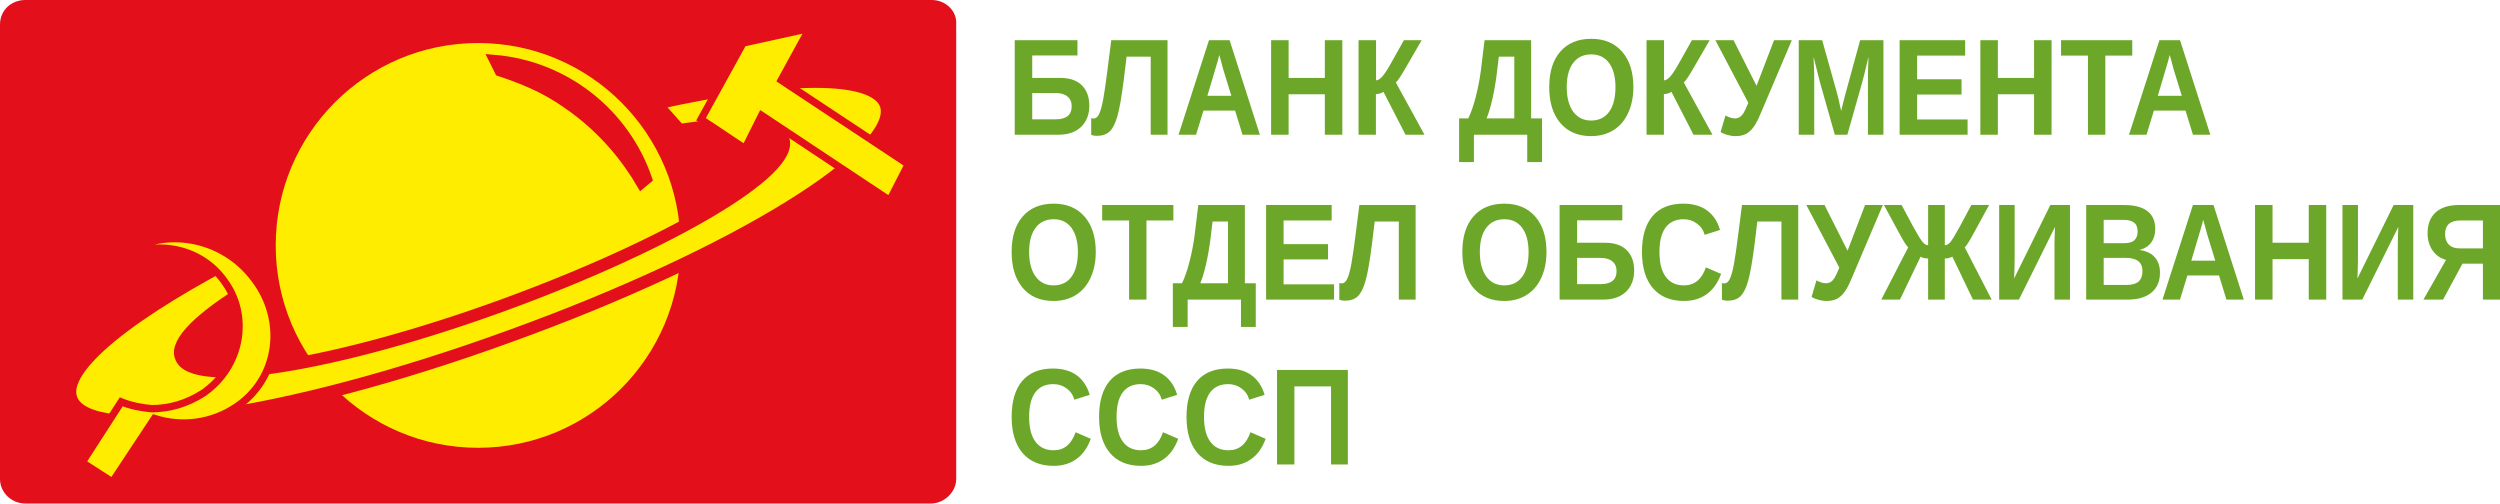
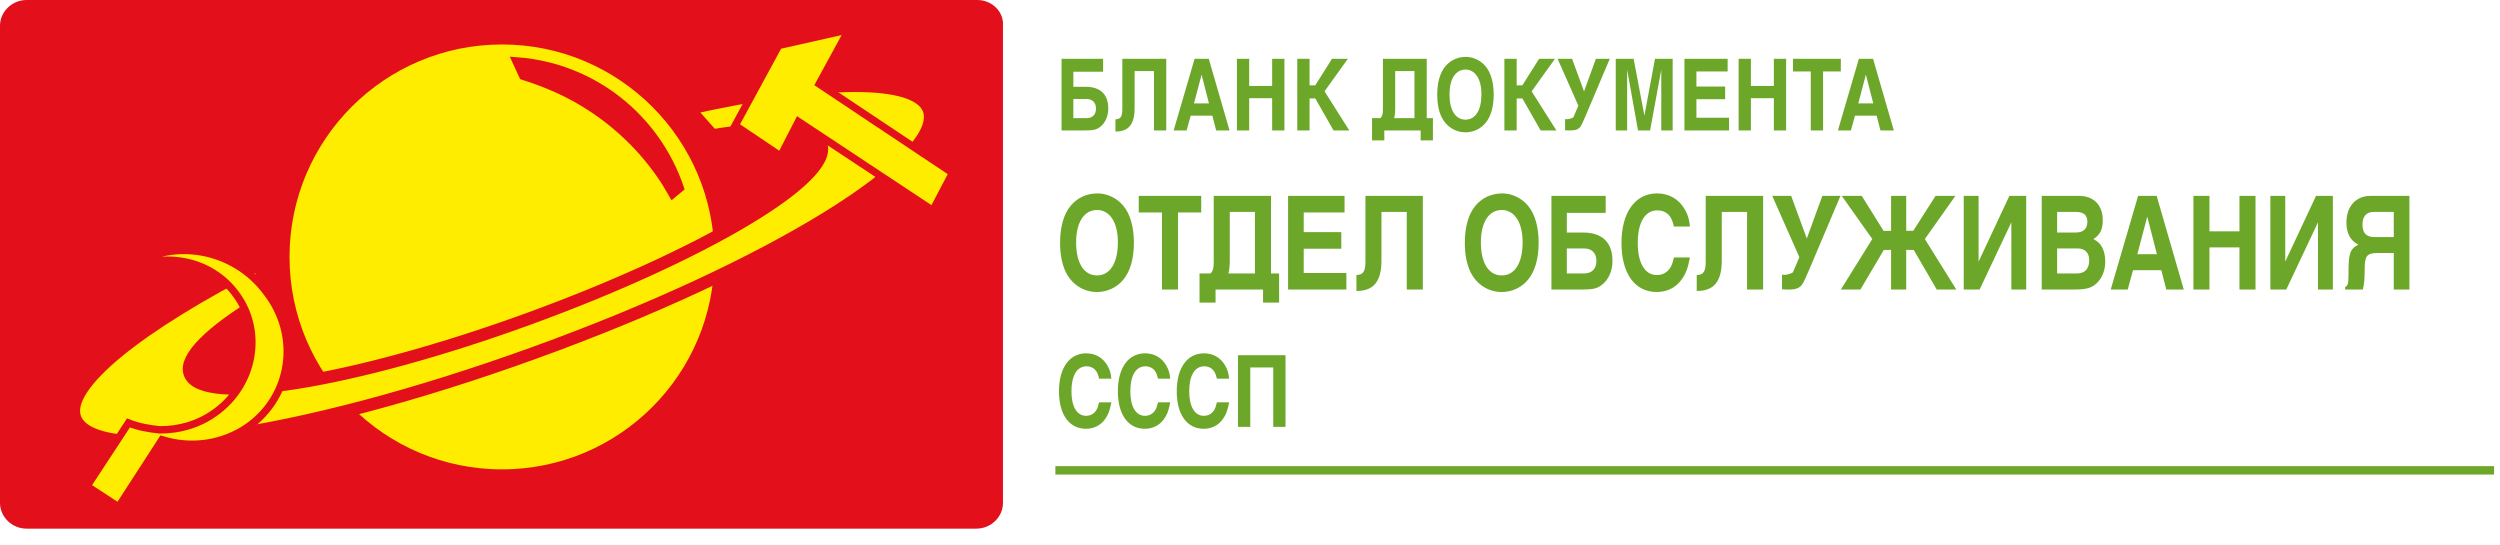
- <svg xmlns="http://www.w3.org/2000/svg" version="1.1" id="Слой_1" x="0px" y="0px" viewBox="0 0 255.7 51.5" style="enable-background:new 0 0 255.7 51.5;" xml:space="preserve">
+ <svg xmlns="http://www.w3.org/2000/svg" version="1.1" width="253.0" height="55.1" id="Слой_1" x="0px" y="0px" viewBox="0 0 253.0 55.1" style="enable-background:new 0 0 253.0 55.1;" xml:space="preserve">
  <style type="text/css" id="style1">
	.st0{fill:#E30F1B;}
	.st1{fill:#FFED00;stroke:#E30F1B;stroke-width:3;stroke-miterlimit:10;}
	.st2{fill:#E30F1B;stroke:#E30F1B;stroke-miterlimit:10;}
	.st3{fill:#FFED00;stroke:#E30F1B;stroke-width:1.25;stroke-miterlimit:10;}
	.st4{fill:#FFED00;stroke:#E30F1B;stroke-width:0.75;stroke-miterlimit:10;}
- 	.st5{font-family:'Arial-BoldMT';}
- 	.st6{font-size:14.053px;}
	.st7{fill:#6ca729;}
+ 	.rs-rule{fill:none;stroke-width:0.85;}
</style>
-   <path class="st0" d="M95.3,0H2.6C1.1,0,0,1.1,0,2.5V49c0,1.3,1.1,2.5,2.6,2.5h92.6c1.4,0,2.6-1.2,2.6-2.5V2.5 C97.9,1.1,96.7,0,95.3,0z" id="path1" />
-   <circle class="st1" cx="48.9" cy="25.1" r="22.2" id="circle1" />
-   <path class="st2" d="M51.1,7.3c2.1,0.7,4.5,1.6,6.9,3.3c3.8,2.6,6.2,5.8,7.6,8.2l0.6-0.5c-2.3-6.7-8.4-11.6-15.7-12.2L51.1,7.3z" id="path2" />
-   <path class="st3" d="M52.1,34.4C29,42.8,9,45.6,7.3,40.8c-1.2-3.2,6.2-9,18.2-15.1l-0.1,3.8c-4.8,2.9-7.5,5.5-6.9,7 c1.1,3.3,16,0.9,33-5.3s29.9-13.8,28.6-17c-0.6-1.6-4.6-1.8-10.6-0.9l-2.4-2.7c13-2.9,22.3-3.1,23.5,0.1 C92.3,15.5,75.1,26.1,52.1,34.4z" id="path3" />
-   <polygon class="st4" points="82.8,2.9 79.9,8.2 92.9,16.8 91,20.5 77.9,11.8 76.2,15.2 71.7,12.2 76,4.4 " id="polygon3" />
-   <path class="st4" d="M24.2,41.6c-2.5,1.7-5.6,2.1-8.4,1.2l-4.3,6.5l-3.1-2l4-6.2l0,0c1,0.4,2,0.6,3.1,0.7c1.8,0,3.6-0.5,5.3-1.6 c3.9-2.7,4.8-7.9,2.1-11.5c-2.5-3.5-7.3-4.3-11.1-2.1c0.2-0.2,0.5-0.4,0.7-0.5c4.2-3,10.3-1.9,13.5,2.4 C29.3,32.8,28.5,38.7,24.2,41.6z" id="path4" />
-   <text transform="matrix(0.8812 0 0 1 102.9609 13.7812)" class="st7 st5 st6" id="text4" style="-inkscape-font-specification:'Arial, Bold';font-family:Arial;font-weight:bold;font-style:normal;font-stretch:normal;font-variant:normal;font-size:14.053px;font-variant-ligatures:normal;font-variant-caps:normal;font-variant-numeric:normal;font-variant-east-asian:normal">БЛАНК ДОКУМЕНТА </text>
-   <text transform="matrix(0.8812 0 0 1 102.9609 30.6426)" class="st7 st5 st6" id="text5" style="-inkscape-font-specification:'Arial, Bold';font-family:Arial;font-weight:bold;font-style:normal;font-stretch:normal;font-variant:normal;font-size:14.053px;font-variant-ligatures:normal;font-variant-caps:normal;font-variant-numeric:normal;font-variant-east-asian:normal">ОТДЕЛ ОБСЛУЖИВАНИЯ </text>
-   <text transform="matrix(0.8812 0 0 1 102.9609 47.5068)" class="st7 st5 st6" id="text6" style="-inkscape-font-specification:'Arial, Bold';font-family:Arial;font-weight:bold;font-style:normal;font-stretch:normal;font-variant:normal;font-size:14.053px;font-variant-ligatures:normal;font-variant-caps:normal;font-variant-numeric:normal;font-variant-east-asian:normal">СССП</text>
+   <g id="normalized_mark" transform="scale(1)">
+     <path class="st0" d="M98.9,0H2.7C1.2,0,0,1.2,0,2.6v48.3c0,1.4,1.2,2.6,2.7,2.6h96.1c1.5,0,2.7-1.2,2.7-2.6V2.6 C101.6,1.2,100.4,0,98.9,0z" id="path1" />
+     <circle class="st1" cx="50.8" cy="26" r="23" id="circle1" />
+     <path class="st2" d="M53,7.6c2.2,0.7,4.7,1.7,7.2,3.4c4,2.7,6.5,6,7.9,8.5l0.6-0.5C66.3,12,60,6.9,52.4,6.3L53,7.6z" id="path2" />
+     <path class="st3" d="M54.1,35.7c-24,8.7-44.7,11.6-46.5,6.6c-1.2-3.3,6.5-9.4,18.9-15.7l-0.1,3.9c-5,3-7.8,5.7-7.2,7.3 c1.2,3.4,16.6,0.9,34.2-5.5s31-14.3,29.7-17.7c-0.6-1.7-4.8-1.9-11-0.9L69.7,11C83.1,8,92.8,7.8,94,11.1 C95.8,16.1,77.9,27.1,54.1,35.7z" id="path3" />
+     <polygon class="st4" points="85.9,3 82.9,8.5 96.4,17.5 94.4,21.3 80.8,12.3 79,15.8 74.4,12.7 78.8,4.6 " id="polygon3" />
+     <path class="st4" d="M25.1,43.2c-2.6,1.8-5.8,2.2-8.7,1.3L12,51.3l-3.2-2.1l4.2-6.4l0,0c1,0.4,2.1,0.6,3.2,0.7 c1.9,0,3.8-0.5,5.5-1.7c4-2.8,5-8.2,2.2-12c-2.6-3.6-7.6-4.5-11.6-2.2c0.2-0.2,0.5-0.4,0.7-0.5c4.4-3.1,10.7-2,14,2.5 C30.4,34,29.5,40.1,25.1,43.2z" id="path4" />
+   </g>
+   <path d="m 111.632,5.948 h -4.202 V 13.2 h 2.323 c 0.838,0 1.151,-0.061 1.505,-0.303 0.566,-0.384 0.899,-1.091 0.899,-1.919 0,-1.424 -0.798,-2.192 -2.272,-2.192 h -1.262 v -1.525 h 3.01 z M 108.622,10.018 h 1.333 c 0.606,0 0.96,0.364 0.96,0.97 0,0.606 -0.353,0.97 -0.96,0.97 h -1.333 z m 4.262,3.293 c 1.303,0.01 1.919,-0.707 1.939,-2.283 V 7.19 h 1.959 V 13.2 h 1.242 V 5.948 h -4.444 V 11.028 c 0,0.778 -0.172,1.03 -0.697,1.05 z m 7.615,-1.606 h 2.192 l 0.384,1.495 h 1.353 l -2.101,-7.252 h -1.434 L 118.773,13.2 h 1.313 z m 1.101,-4.151 0.747,2.909 h -1.515 z m 7.141,2.384 V 13.2 h 1.242 V 5.948 h -1.242 v 2.747 h -2.323 V 5.948 h -1.242 V 13.2 h 1.242 V 9.938 Z m 3.788,0.03 0.576,-0.01 1.848,3.242 h 1.596 l -2.505,-3.959 2.363,-3.293 h -1.606 l -1.697,2.687 h -0.576 V 5.948 h -1.242 V 13.2 h 1.242 z M 144.386,11.958 V 5.948 h -4.434 V 11.028 c 0,0.535 -0.071,0.768 -0.263,0.929 h -0.838 V 14.21 h 1.242 V 13.2 h 3.676 v 1.01 h 1.242 v -2.252 z m -1.242,0 h -2.05 c 0.071,-0.303 0.101,-0.606 0.101,-0.929 V 7.19 h 1.949 z m 5.202,-6.201 c -0.828,0 -1.576,0.343 -2.081,0.96 -0.535,0.646 -0.818,1.626 -0.818,2.868 0,0.899 0.151,1.656 0.434,2.252 0.475,0.97 1.384,1.555 2.424,1.555 0.798,0 1.545,-0.353 2.04,-0.96 0.535,-0.646 0.818,-1.626 0.818,-2.858 0,-1.222 -0.283,-2.212 -0.818,-2.858 -0.495,-0.596 -1.242,-0.96 -2,-0.96 z m -0.02,1.283 c 0.394,0 0.788,0.192 1.05,0.525 0.353,0.424 0.545,1.121 0.545,1.98 0,1.606 -0.606,2.565 -1.616,2.565 -1.01,0 -1.616,-0.96 -1.616,-2.555 0,-1.566 0.616,-2.515 1.636,-2.515 z m 5.161,2.929 0.576,-0.01 1.848,3.242 h 1.596 l -2.505,-3.959 2.363,-3.293 h -1.606 l -1.697,2.687 h -0.576 V 5.948 h -1.242 V 13.2 h 1.242 z m 9.423,-4.02 h -1.404 l -1.202,3.303 -1.212,-3.303 h -1.464 l 2.101,4.747 -0.495,1.161 c -0.04,0.071 -0.424,0.202 -0.636,0.212 -0.04,0 -0.141,-0.01 -0.212,-0.02 v 1.131 c 0.212,0.01 0.232,0.01 0.263,0.02 h 0.01 0.283 c 0.505,0 0.798,-0.111 0.99,-0.374 0.121,-0.172 0.283,-0.505 0.535,-1.111 z m 6.363,0 h -1.788 l -1.071,5.757 -1.091,-5.757 h -1.808 V 13.2 h 1.151 V 7.049 L 165.768,13.2 h 1.222 l 1.131,-6.151 V 13.2 h 1.151 z m 5.565,0 h -4.373 V 13.2 h 4.515 v -1.283 h -3.303 v -1.879 h 2.909 V 8.756 h -2.909 v -1.525 h 3.161 z m 4.676,3.99 V 13.2 h 1.242 V 5.948 h -1.242 v 2.747 h -2.323 V 5.948 h -1.242 V 13.2 h 1.242 V 9.938 Z m 4.979,-2.707 h 1.798 V 5.948 h -4.838 v 1.283 h 1.798 V 13.2 h 1.242 z m 3.232,4.474 h 2.192 l 0.384,1.495 h 1.353 l -2.101,-7.252 h -1.434 L 185.998,13.2 h 1.313 z m 1.101,-4.151 0.747,2.909 h -1.515 z" id="heading_top" class="st7 st5 st6 rs-top" />
+   <path d="m 111.068,19.572 c -1.082,0 -2.059,0.449 -2.719,1.254 -0.7,0.845 -1.069,2.125 -1.069,3.749 0,1.175 0.198,2.165 0.568,2.944 0.62,1.267 1.808,2.033 3.168,2.033 1.043,0 2.02,-0.462 2.666,-1.254 0.7,-0.845 1.069,-2.125 1.069,-3.736 0,-1.597 -0.37,-2.891 -1.069,-3.736 -0.647,-0.779 -1.624,-1.254 -2.614,-1.254 z m -0.026,1.676 c 0.515,0 1.03,0.251 1.373,0.686 0.462,0.554 0.713,1.465 0.713,2.587 0,2.099 -0.792,3.353 -2.112,3.353 -1.32,0 -2.112,-1.254 -2.112,-3.34 0,-2.046 0.805,-3.287 2.138,-3.287 z m 8.171,0.251 h 2.35 v -1.676 h -6.323 v 1.676 h 2.35 v 7.801 h 1.624 z m 9.412,6.178 v -7.854 h -5.795 v 6.64 c 0,0.7 -0.092,1.003 -0.343,1.214 h -1.096 v 2.944 h 1.624 v -1.32 h 4.805 v 1.32 h 1.624 v -2.944 z m -1.624,0 h -2.68 c 0.092,-0.396 0.132,-0.792 0.132,-1.214 v -5.016 h 2.548 z m 9.068,-7.854 h -5.716 v 9.478 h 5.9 v -1.676 h -4.316 v -2.455 h 3.802 v -1.676 h -3.802 v -1.993 h 4.132 z m 1.201,9.623 c 1.703,0.013 2.508,-0.924 2.534,-2.983 v -5.016 h 2.561 v 7.854 h 1.624 v -9.478 h -5.808 v 6.64 c 0,1.016 -0.224,1.346 -0.911,1.373 z m 14.758,-9.874 c -1.082,0 -2.059,0.449 -2.719,1.254 -0.7,0.845 -1.069,2.125 -1.069,3.749 0,1.175 0.198,2.165 0.568,2.944 0.62,1.267 1.808,2.033 3.168,2.033 1.043,0 2.02,-0.462 2.666,-1.254 0.7,-0.845 1.069,-2.125 1.069,-3.736 0,-1.597 -0.37,-2.891 -1.069,-3.736 -0.647,-0.779 -1.624,-1.254 -2.614,-1.254 z m -0.026,1.676 c 0.515,0 1.03,0.251 1.373,0.686 0.462,0.554 0.713,1.465 0.713,2.587 0,2.099 -0.792,3.353 -2.112,3.353 -1.32,0 -2.112,-1.254 -2.112,-3.34 0,-2.046 0.805,-3.287 2.138,-3.287 z m 10.494,-1.426 h -5.491 v 9.478 h 3.036 c 1.096,0 1.505,-0.079 1.967,-0.396 0.739,-0.502 1.175,-1.426 1.175,-2.508 0,-1.861 -1.043,-2.864 -2.97,-2.864 h -1.65 v -1.993 h 3.934 z m -3.934,5.32 h 1.742 c 0.792,0 1.254,0.475 1.254,1.267 0,0.792 -0.462,1.267 -1.254,1.267 h -1.742 z m 12.461,-2.218 c -0.079,-0.752 -0.198,-1.148 -0.488,-1.676 -0.594,-1.082 -1.61,-1.676 -2.838,-1.676 -2.218,0 -3.604,1.927 -3.604,5.016 0,3.076 1.346,4.963 3.564,4.963 1.03,0 1.901,-0.422 2.495,-1.228 0.449,-0.607 0.66,-1.162 0.871,-2.27 h -1.624 c -0.119,0.528 -0.198,0.766 -0.37,1.043 -0.317,0.488 -0.779,0.739 -1.36,0.739 -1.201,0 -1.927,-1.214 -1.927,-3.234 0,-2.099 0.726,-3.313 1.993,-3.313 0.541,0 1.003,0.238 1.28,0.634 0.172,0.277 0.264,0.488 0.383,1.003 z m 0.686,6.521 c 1.703,0.013 2.508,-0.924 2.534,-2.983 v -5.016 h 2.561 v 7.854 h 1.624 v -9.478 h -5.808 v 6.64 c 0,1.016 -0.224,1.346 -0.911,1.373 z m 14.546,-9.623 h -1.835 l -1.571,4.316 -1.584,-4.316 h -1.914 l 2.746,6.204 -0.647,1.518 c -0.053,0.092 -0.554,0.264 -0.832,0.277 -0.053,0 -0.185,-0.013 -0.277,-0.026 v 1.478 c 0.277,0.013 0.304,0.013 0.343,0.026 h 0.013 0.37 c 0.66,0 1.043,-0.145 1.294,-0.488 0.158,-0.224 0.37,-0.66 0.7,-1.452 z m 6.653,0 h -1.531 v 3.538 l -0.752,0.013 -2.218,-3.551 h -2.02 l 3.089,4.369 -3.181,5.108 h 1.98 l 2.363,-4 0.739,-0.013 v 4.013 h 1.531 v -4.013 l 0.766,0.013 2.323,4 h 1.98 l -3.181,-5.108 3.089,-4.369 h -2.006 l -2.257,3.538 h -0.713 z m 7.326,6.653 v -6.653 h -1.505 v 9.478 h 1.61 l 3.208,-6.798 v 6.798 h 1.505 v -9.478 h -1.703 z m 6.389,2.825 h 3.287 c 1.346,0 1.927,-0.198 2.468,-0.845 0.449,-0.541 0.673,-1.228 0.673,-2.006 0,-0.528 -0.106,-1.003 -0.29,-1.373 -0.211,-0.409 -0.422,-0.62 -0.911,-0.884 0.673,-0.422 0.95,-0.964 0.95,-1.901 0,-1.531 -0.911,-2.468 -2.402,-2.468 h -3.775 z m 1.558,-4.158 h 2.072 c 0.739,0 1.175,0.436 1.175,1.188 0,0.871 -0.436,1.346 -1.254,1.346 h -1.993 z m 0,-3.696 h 1.861 c 0.832,0 1.201,0.317 1.201,1.003 0,0.7 -0.409,1.082 -1.162,1.082 h -1.901 z m 7.682,5.9 h 2.864 l 0.502,1.954 h 1.769 l -2.746,-9.478 h -1.874 l -2.772,9.478 h 1.716 z m 1.439,-5.425 0.977,3.802 h -1.98 z m 9.332,3.115 v 4.264 h 1.624 v -9.478 h -1.624 v 3.59 h -3.036 v -3.59 h -1.624 v 9.478 h 1.624 v -4.264 z m 4.633,1.439 v -6.653 h -1.505 v 9.478 h 1.61 l 3.208,-6.798 v 6.798 h 1.505 v -9.478 h -1.703 z m 12.566,2.825 v -9.478 h -3.92 c -1.492,0 -2.455,1.056 -2.455,2.693 0,1.096 0.409,1.848 1.201,2.244 -0.871,0.462 -1.003,0.898 -0.99,3.115 -0.013,0.832 -0.066,1.043 -0.343,1.175 v 0.251 h 1.795 c 0.132,-0.541 0.172,-1.003 0.185,-1.901 -0.013,-1.492 0.172,-1.769 1.267,-1.795 h 1.676 v 3.696 z m -1.584,-5.306 h -1.914 c -0.858,0 -1.254,-0.396 -1.254,-1.267 0,-0.832 0.396,-1.28 1.135,-1.28 h 2.033 z" id="heading_main" class="st7 st5 st6 rs-main" />
+   <path d="m 112.47,38.322 c -0.061,-0.576 -0.151,-0.879 -0.374,-1.283 -0.455,-0.828 -1.232,-1.283 -2.171,-1.283 -1.697,0 -2.757,1.475 -2.757,3.838 0,2.353 1.03,3.798 2.727,3.798 0.788,0 1.454,-0.323 1.909,-0.939 0.343,-0.465 0.505,-0.889 0.667,-1.737 h -1.242 c -0.091,0.404 -0.151,0.586 -0.283,0.798 -0.242,0.374 -0.596,0.566 -1.04,0.566 -0.919,0 -1.475,-0.929 -1.475,-2.474 0,-1.606 0.555,-2.535 1.525,-2.535 0.414,0 0.768,0.182 0.98,0.485 0.131,0.212 0.202,0.374 0.293,0.768 z m 5.959,0 c -0.061,-0.576 -0.151,-0.879 -0.374,-1.283 -0.455,-0.828 -1.232,-1.283 -2.171,-1.283 -1.697,0 -2.757,1.475 -2.757,3.838 0,2.353 1.03,3.798 2.727,3.798 0.788,0 1.454,-0.323 1.909,-0.939 0.343,-0.465 0.505,-0.889 0.667,-1.737 h -1.242 c -0.091,0.404 -0.151,0.586 -0.283,0.798 -0.242,0.374 -0.596,0.566 -1.04,0.566 -0.919,0 -1.475,-0.929 -1.475,-2.474 0,-1.606 0.555,-2.535 1.525,-2.535 0.414,0 0.768,0.182 0.98,0.485 0.131,0.212 0.202,0.374 0.293,0.768 z m 5.959,0 c -0.061,-0.576 -0.151,-0.879 -0.374,-1.283 -0.455,-0.828 -1.232,-1.283 -2.171,-1.283 -1.697,0 -2.757,1.475 -2.757,3.838 0,2.353 1.03,3.798 2.727,3.798 0.788,0 1.454,-0.323 1.909,-0.939 0.343,-0.465 0.505,-0.889 0.667,-1.737 h -1.242 c -0.091,0.404 -0.151,0.586 -0.283,0.798 -0.242,0.374 -0.596,0.566 -1.04,0.566 -0.919,0 -1.475,-0.929 -1.475,-2.474 0,-1.606 0.555,-2.535 1.525,-2.535 0.414,0 0.768,0.182 0.98,0.485 0.131,0.212 0.202,0.374 0.293,0.768 z m 4.464,-1.131 v 6.01 h 1.242 V 35.948 h -4.808 v 7.252 h 1.242 v -6.01 z" id="heading_bottom" class="st7 st5 st6 rs-bottom" />
+   <line x1="106.804" y1="47.6" x2="252.4" y2="47.6" class="rs-rule" id="heading_rule" style="stroke:#6ca729;" />
</svg>
